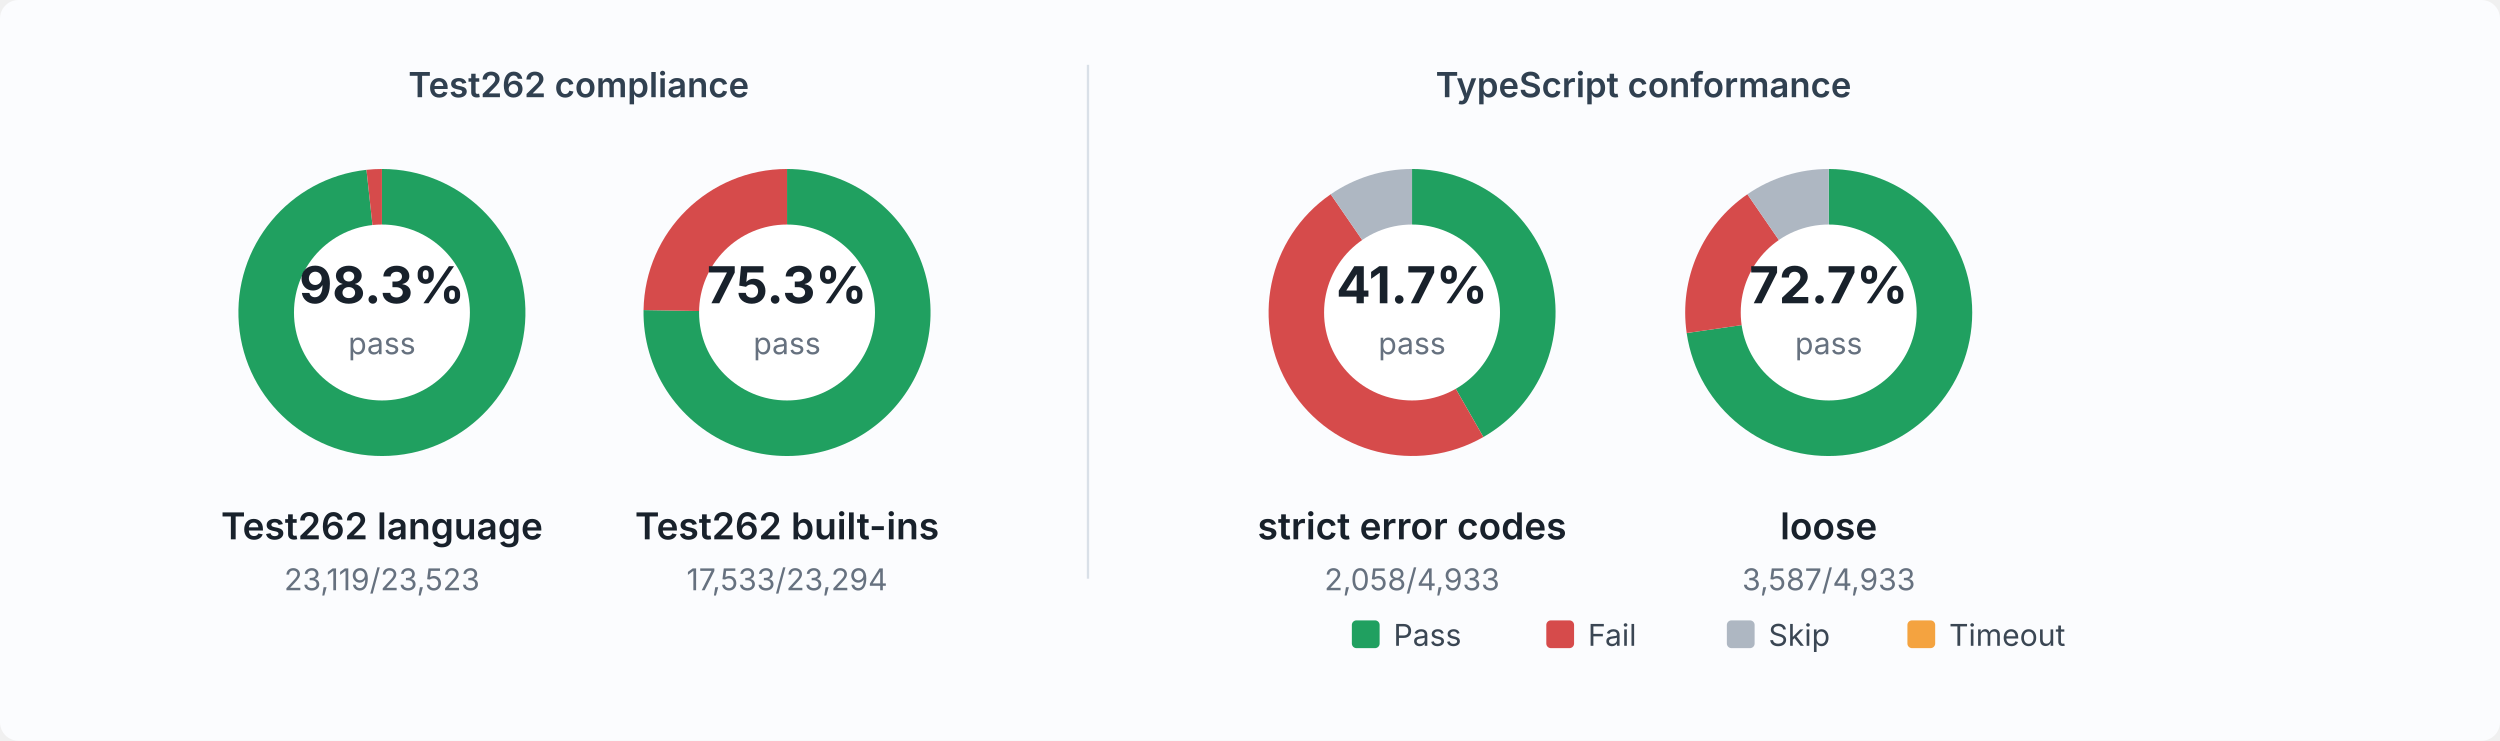
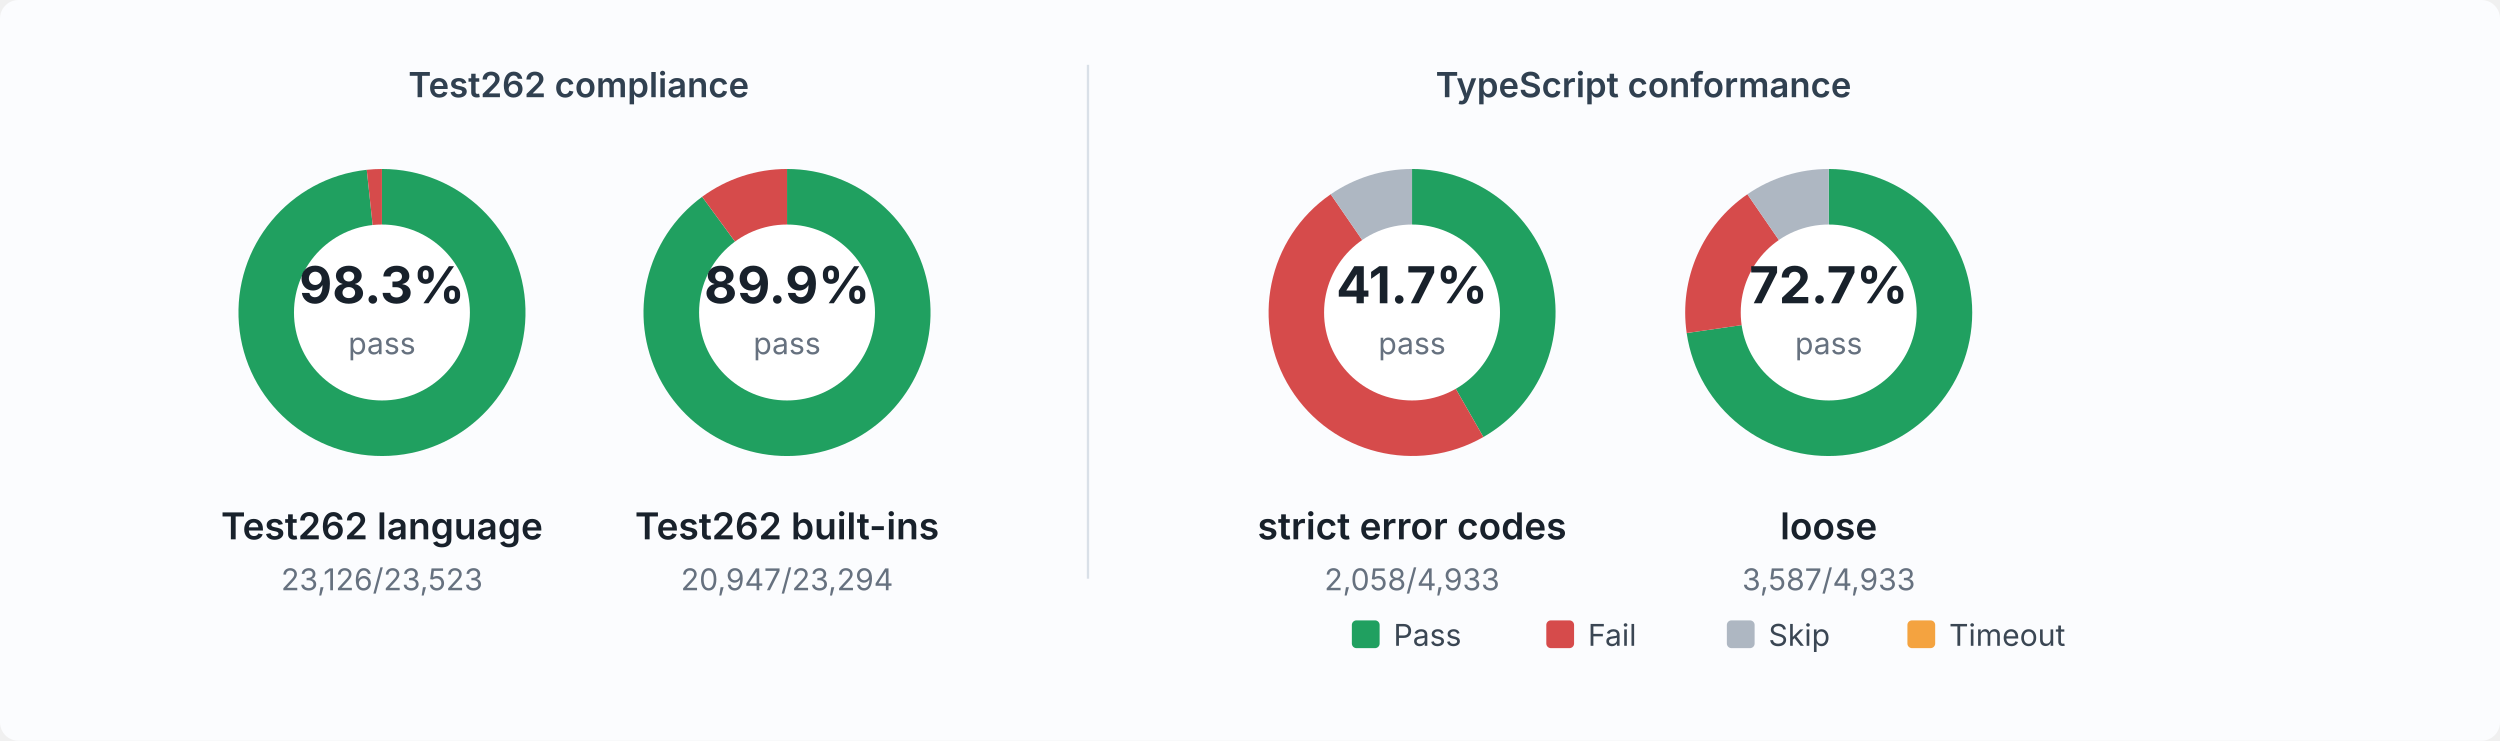
<svg xmlns="http://www.w3.org/2000/svg" width="1080" height="320" viewBox="0 0 1080 320" role="img" aria-labelledby="title desc">
  <style>
    .bg { fill: #fbfcfe; }
    .group { font: 600 15px system-ui, -apple-system, BlinkMacSystemFont, "Segoe UI", sans-serif; fill: #304050; }
    .title { font: 600 16px system-ui, -apple-system, BlinkMacSystemFont, "Segoe UI", sans-serif; fill: #18212b; }
    .percent { font: 700 22px system-ui, -apple-system, BlinkMacSystemFont, "Segoe UI", sans-serif; fill: #18212b; }
    .caption { font: 13px system-ui, -apple-system, BlinkMacSystemFont, "Segoe UI", sans-serif; fill: #66717f; }
    .legend { font: 13px system-ui, -apple-system, BlinkMacSystemFont, "Segoe UI", sans-serif; fill: #3a4653; }
  </style>
  <rect class="bg" x="0" y="0" width="1080" height="320" rx="8" />
  <text x="250" y="42" text-anchor="middle" class="group">Test262 compliance</text>
  <text x="710" y="42" text-anchor="middle" class="group">TypeScript conformance</text>
  <line x1="470" y1="28" x2="470" y2="250" stroke="#d9e0e8" stroke-width="1" />
  <g aria-label="Test262 language">
-     <path d="M 165.00 135.00 L 158.32 73.36 A 62.00 62.00 0 1 0 165.00 73.00 Z" fill="#20a060" />
-     <path d="M 165.00 135.00 L 165.00 73.00 A 62.00 62.00 0 0 0 158.32 73.36 Z" fill="#d64b4b" />
+     <path d="M 165.00 135.00 L 158.44 73.35 A 62.00 62.00 0 1 0 165.00 73.00 Z" fill="#20a060" />
+     <path d="M 165.00 135.00 L 165.00 73.00 A 62.00 62.00 0 0 0 158.44 73.35 Z" fill="#d64b4b" />
    <circle cx="165" cy="135" r="38" fill="#ffffff" />
    <text x="165" y="131" text-anchor="middle" class="percent">98.3%</text>
    <text x="165" y="153" text-anchor="middle" class="caption">pass</text>
    <text x="165" y="233" text-anchor="middle" class="title">Test262 language</text>
-     <text x="165" y="255" text-anchor="middle" class="caption">23,119/23,523</text>
+     <text x="165" y="255" text-anchor="middle" class="caption">23,126/23,523</text>
  </g>
  <g aria-label="Test262 built-ins">
-     <path d="M 340.00 135.00 L 278.01 133.95 A 62.00 62.00 0 1 0 340.00 73.00 Z" fill="#20a060" />
-     <path d="M 340.00 135.00 L 340.00 73.00 A 62.00 62.00 0 0 0 278.01 133.95 Z" fill="#d64b4b" />
+     <path d="M 340.00 135.00 L 303.32 85.01 A 62.00 62.00 0 1 0 340.00 73.00 Z" fill="#20a060" />
+     <path d="M 340.00 135.00 L 340.00 73.00 A 62.00 62.00 0 0 0 303.32 85.01 Z" fill="#d64b4b" />
    <circle cx="340" cy="135" r="38" fill="#ffffff" />
-     <text x="340" y="131" text-anchor="middle" class="percent">75.3%</text>
+     <text x="340" y="131" text-anchor="middle" class="percent">89.9%</text>
    <text x="340" y="153" text-anchor="middle" class="caption">pass</text>
    <text x="340" y="233" text-anchor="middle" class="title">Test262 built-ins</text>
-     <text x="340" y="255" text-anchor="middle" class="caption">17,533/23,294</text>
+     <text x="340" y="255" text-anchor="middle" class="caption">20,947/23,294</text>
  </g>
  <g aria-label="TypeScript 6.0.3 (strict error codes)">
    <path d="M 610.00 135.00 L 640.82 188.80 A 62.00 62.00 0 0 0 610.00 73.00 Z" fill="#20a060" />
    <path d="M 610.00 135.00 L 574.87 83.92 A 62.00 62.00 0 0 0 640.82 188.80 Z" fill="#d64b4b" />
    <path d="M 610.00 135.00 L 610.00 73.00 A 62.00 62.00 0 0 0 574.87 83.92 Z" fill="#aeb7c2" />
    <circle cx="610" cy="135" r="38" fill="#ffffff" />
    <text x="610" y="131" text-anchor="middle" class="percent">41.7%</text>
    <text x="610" y="153" text-anchor="middle" class="caption">pass</text>
    <text x="610" y="233" text-anchor="middle" class="title">strict error codes</text>
    <text x="610" y="255" text-anchor="middle" class="caption">2,058/4,933</text>
  </g>
  <g aria-label="TypeScript 6.0.3 (loose)">
    <path d="M 790.00 135.00 L 728.64 143.87 A 62.00 62.00 0 1 0 790.00 73.00 Z" fill="#20a060" />
    <path d="M 790.00 135.00 L 754.87 83.92 A 62.00 62.00 0 0 0 728.64 143.87 Z" fill="#d64b4b" />
    <path d="M 790.00 135.00 L 790.00 73.00 A 62.00 62.00 0 0 0 754.87 83.92 Z" fill="#aeb7c2" />
    <circle cx="790" cy="135" r="38" fill="#ffffff" />
    <text x="790" y="131" text-anchor="middle" class="percent">72.7%</text>
    <text x="790" y="153" text-anchor="middle" class="caption">pass</text>
    <text x="790" y="233" text-anchor="middle" class="title">loose</text>
    <text x="790" y="255" text-anchor="middle" class="caption">3,587/4,933</text>
  </g>
  <g transform="translate(584 278)">
    <rect x="0" y="-10" width="12" height="12" fill="#20a060" rx="2" />
    <text x="18" y="1" class="legend">Pass</text>
    <rect x="84" y="-10" width="12" height="12" fill="#d64b4b" rx="2" />
    <text x="102" y="1" class="legend">Fail</text>
    <rect x="162" y="-10" width="12" height="12" fill="#aeb7c2" rx="2" />
    <text x="180" y="1" class="legend">Skip</text>
    <rect x="240" y="-10" width="12" height="12" fill="#f4a340" rx="2" />
    <text x="258" y="1" class="legend">Timeout</text>
  </g>
</svg>
